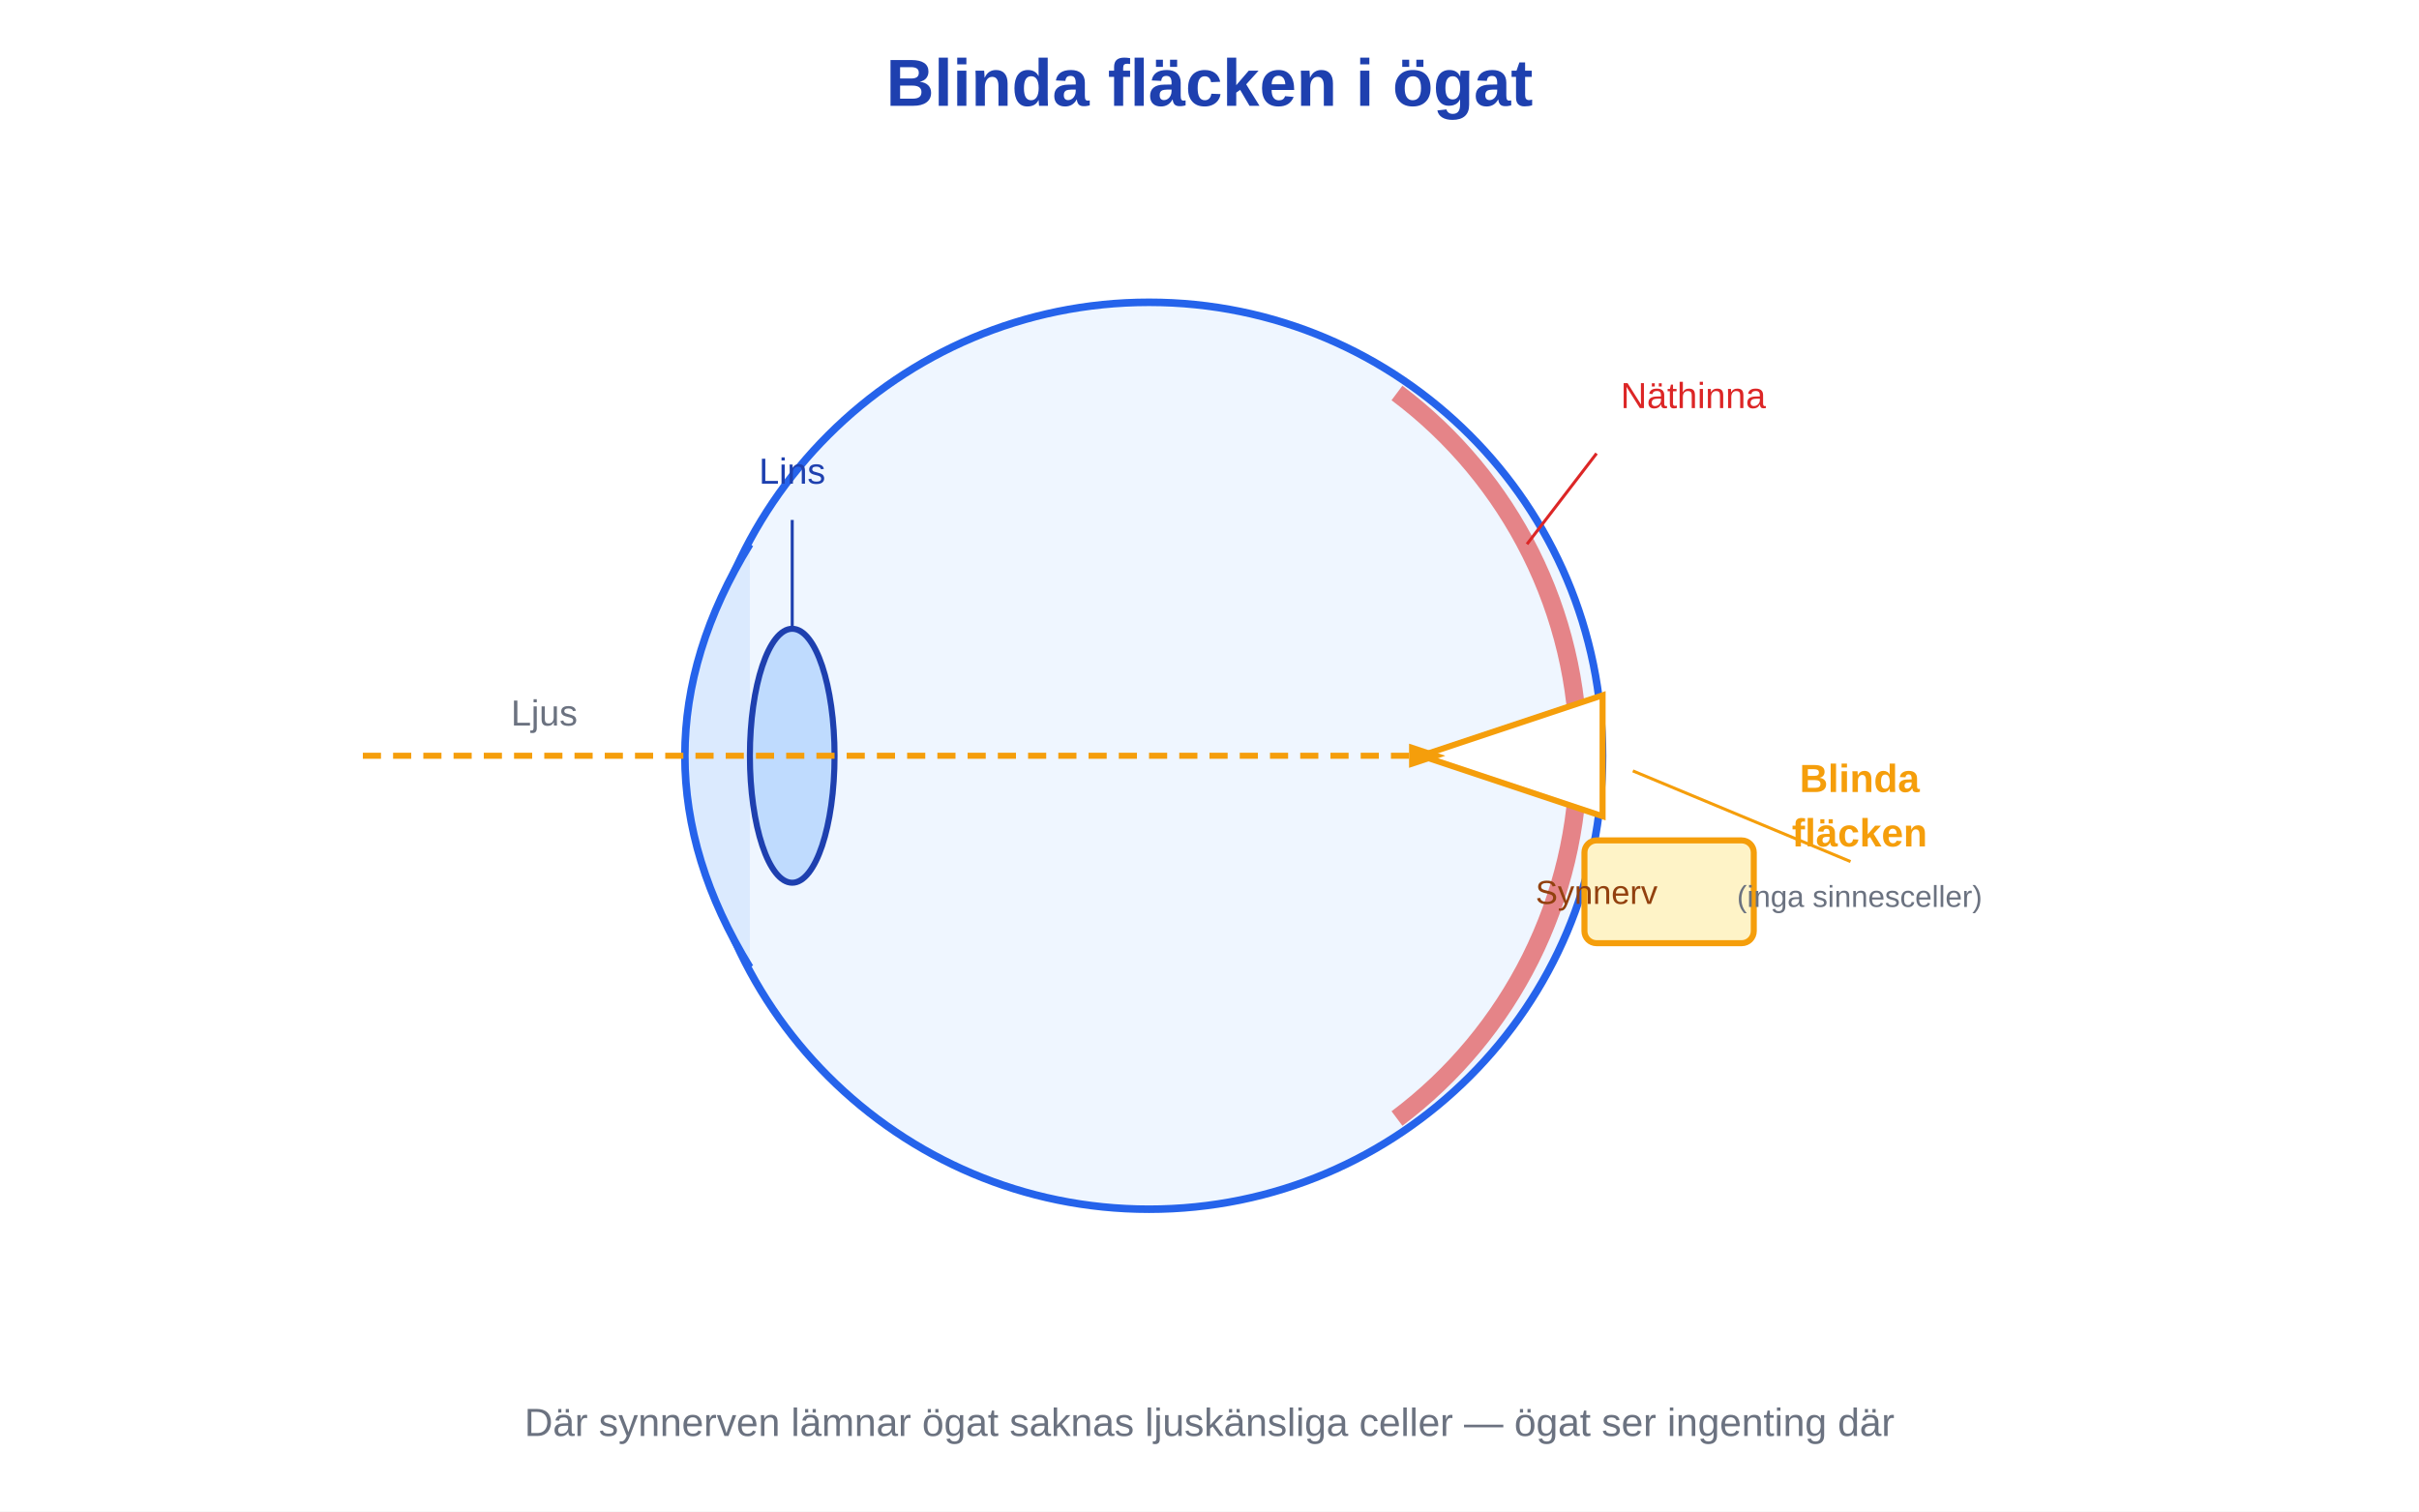
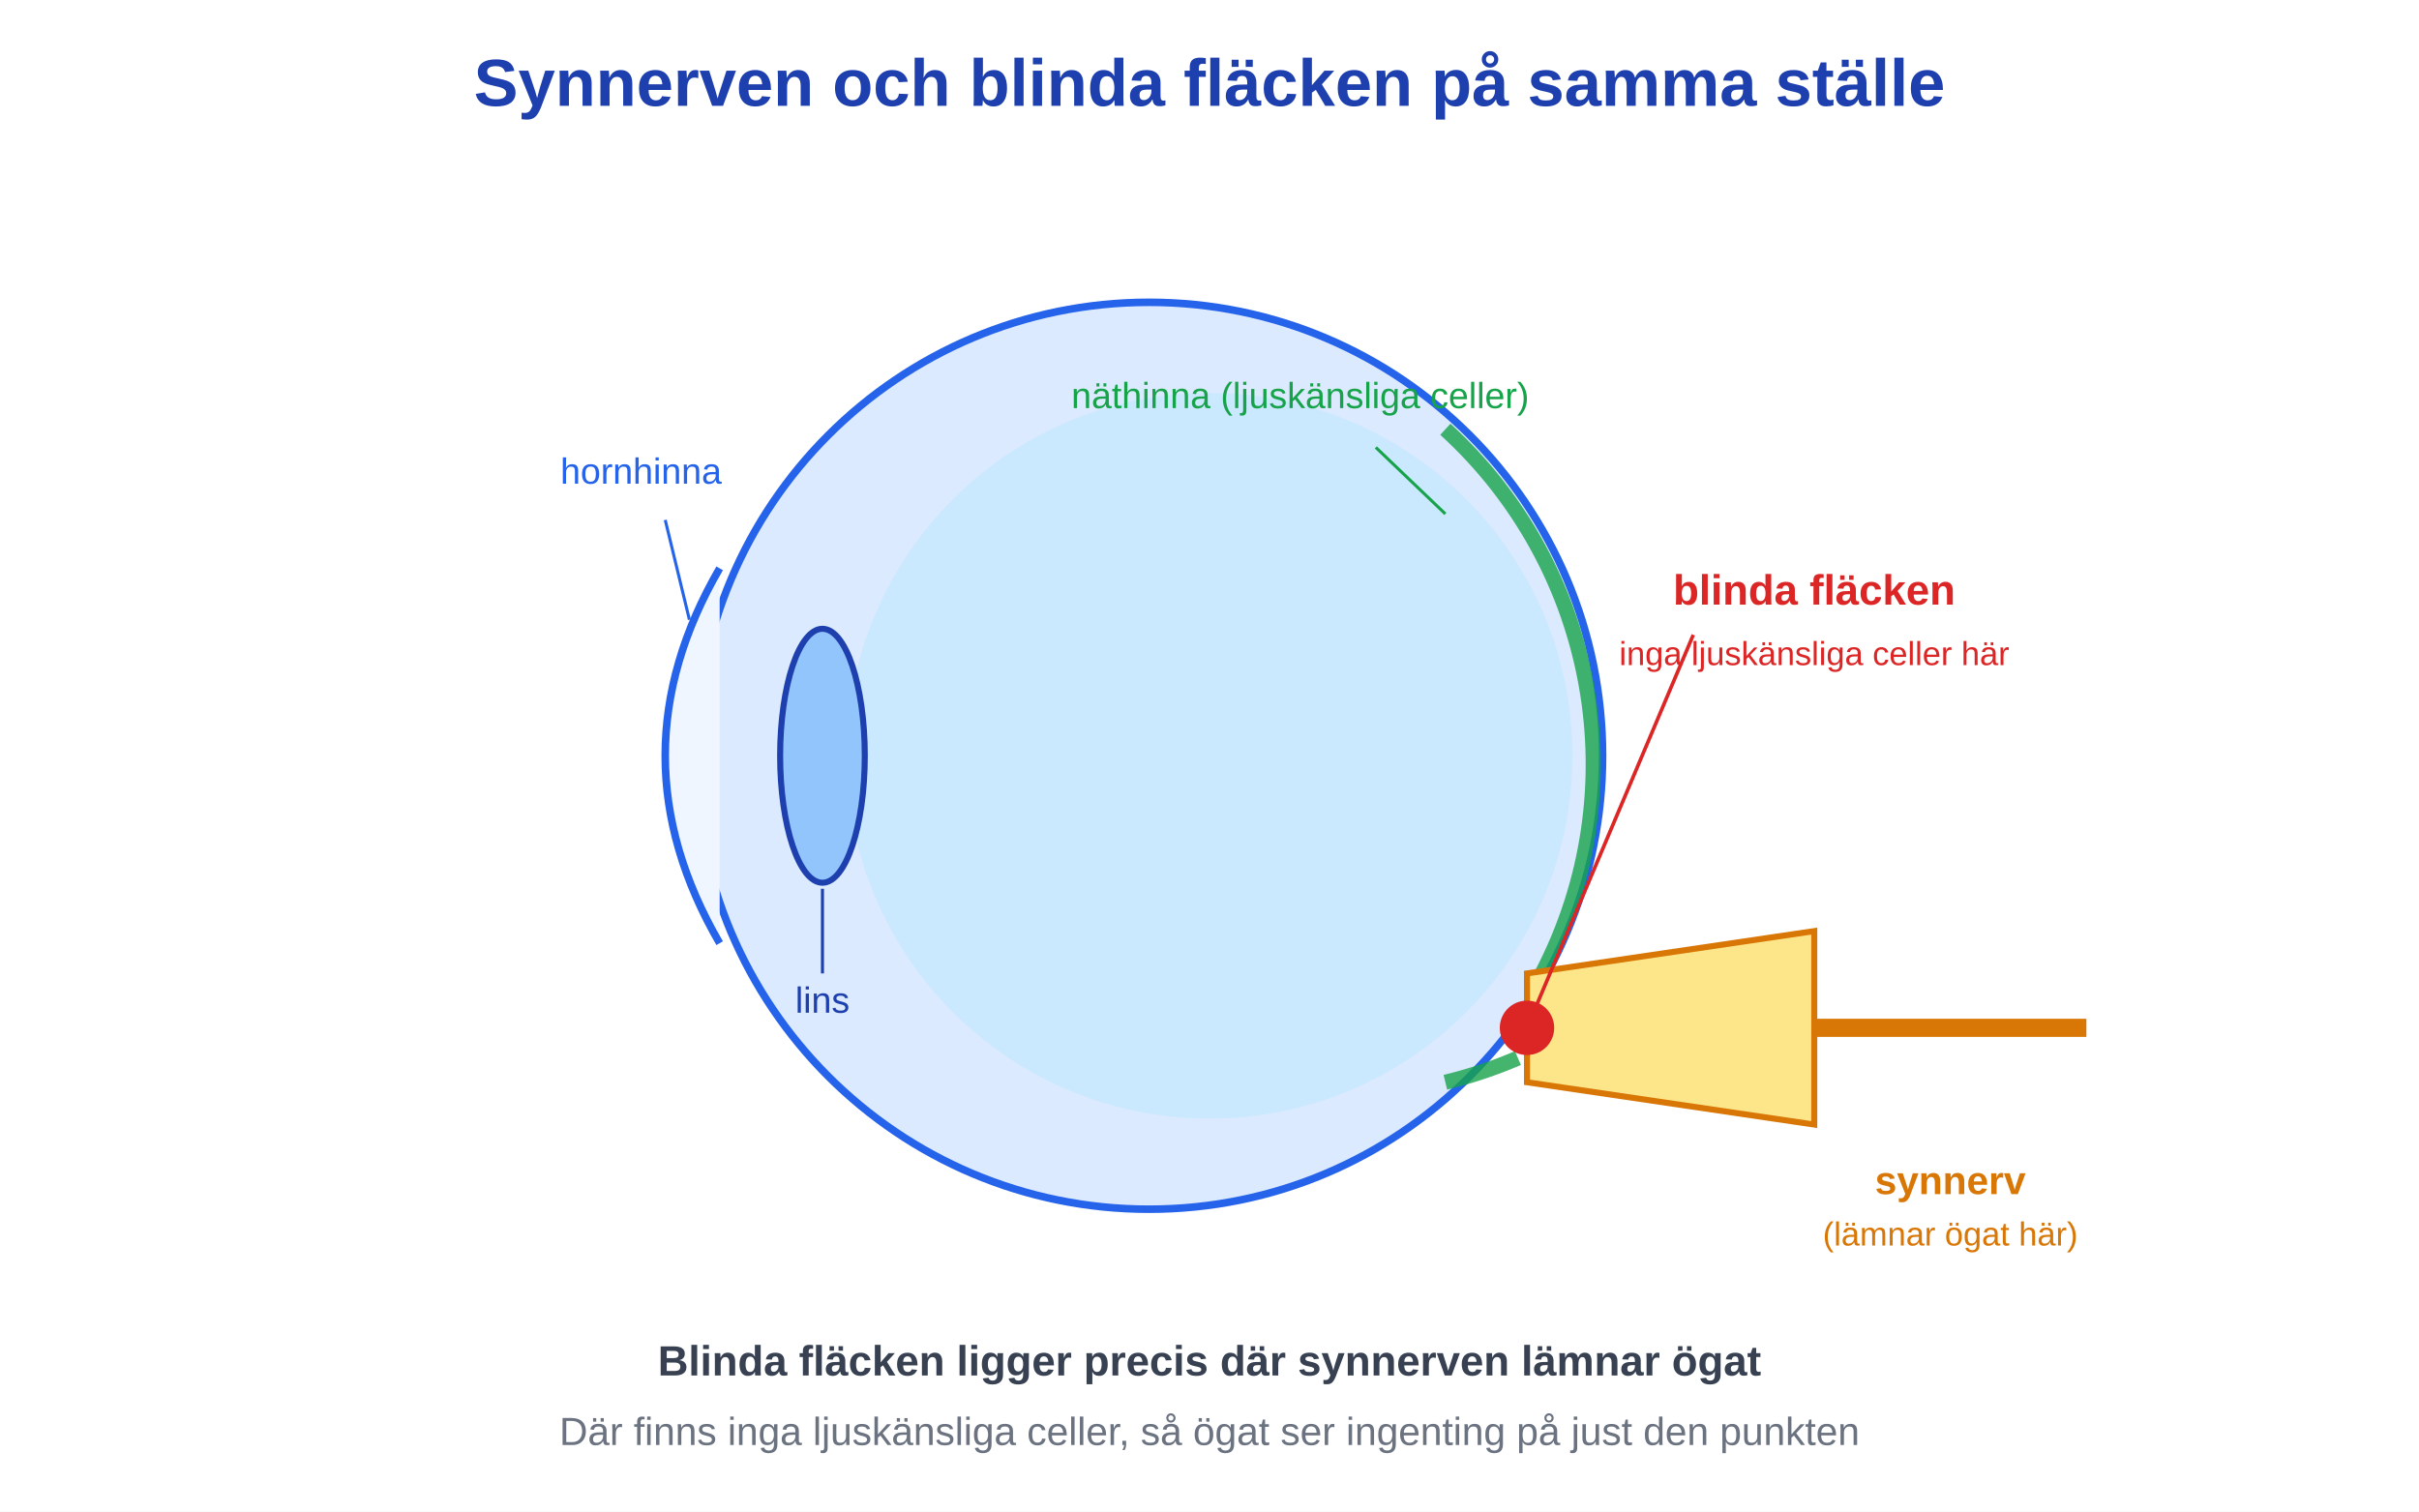
<svg xmlns="http://www.w3.org/2000/svg" viewBox="0 0 800 500" width="800" height="500">
  <rect width="800" height="500" fill="white" />
-   <text x="400" y="35" font-family="Arial,sans-serif" font-size="22" fill="#1e40af" text-anchor="middle" font-weight="bold">Blinda fläcken i ögat</text>
-   <circle cx="380" cy="250" r="150" fill="#eff6ff" stroke="#2563eb" stroke-width="2.5" />
-   <path d="M 248 180 Q 205 250 248 320" fill="#dbeafe" stroke="#2563eb" stroke-width="2.5" />
-   <ellipse cx="262" cy="250" rx="14" ry="42" fill="#bfdbfe" stroke="#1e40af" stroke-width="2" />
-   <text x="262" y="160" font-family="Arial,sans-serif" font-size="12" fill="#1e40af" text-anchor="middle">Lins</text>
-   <line x1="262" y1="208" x2="262" y2="172" stroke="#1e40af" stroke-width="1" />
-   <path d="M 462 130 A 150 150 0 0 1 462 370" fill="none" stroke="#dc2626" stroke-width="6" opacity="0.55" />
-   <text x="560" y="135" font-family="Arial,sans-serif" font-size="12" fill="#dc2626" text-anchor="middle">Näthinna</text>
-   <line x1="528" y1="150" x2="505" y2="180" stroke="#dc2626" stroke-width="1" />
-   <rect x="524" y="278" width="56" height="34" fill="#fef3c7" stroke="#f59e0b" stroke-width="2" rx="4" />
-   <path d="M 530 270 L 470 250 L 530 230 Z" fill="white" stroke="#f59e0b" stroke-width="2" />
-   <text x="528" y="299" font-family="Arial,sans-serif" font-size="11" fill="#92400e" text-anchor="middle">Synnerv</text>
-   <text x="615" y="262" font-family="Arial,sans-serif" font-size="13" fill="#f59e0b" text-anchor="middle" font-weight="bold">Blinda</text>
-   <text x="615" y="280" font-family="Arial,sans-serif" font-size="13" fill="#f59e0b" text-anchor="middle" font-weight="bold">fläcken</text>
-   <text x="615" y="300" font-family="Arial,sans-serif" font-size="10" fill="#6b7280" text-anchor="middle">(inga sinnesceller)</text>
-   <line x1="612" y1="285" x2="540" y2="255" stroke="#f59e0b" stroke-width="1" />
-   <line x1="120" y1="250" x2="468" y2="250" stroke="#f59e0b" stroke-width="2" stroke-dasharray="6,4" />
-   <polygon points="478,250 466,254 466,246" fill="#f59e0b" />
-   <text x="180" y="240" font-family="Arial,sans-serif" font-size="12" fill="#6b7280" text-anchor="middle">Ljus</text>
-   <text x="400" y="475" font-family="Arial,sans-serif" font-size="13" fill="#6b7280" text-anchor="middle">Där synnerven lämnar ögat saknas ljuskänsliga celler — ögat ser ingenting där</text>
+   <text x="400" y="35" font-family="Arial,sans-serif" font-size="22" fill="#1e40af" text-anchor="middle" font-weight="bold">Synnerven och blinda fläcken på samma ställe</text>
+   <circle cx="380" cy="250" r="150" fill="#dbeafe" stroke="#2563eb" stroke-width="2.5" />
+   <circle cx="400" cy="250" r="120" fill="#bae6fd" opacity="0.5" />
+   <path d="M 238 188 Q 202 250 238 312" fill="#eff6ff" stroke="#2563eb" stroke-width="2.5" />
+   <text x="212" y="160" font-family="Arial,sans-serif" font-size="12" fill="#2563eb" text-anchor="middle">hornhinna</text>
+   <line x1="220" y1="172" x2="228" y2="205" stroke="#2563eb" stroke-width="1" />
+   <ellipse cx="272" cy="250" rx="14" ry="42" fill="#93c5fd" stroke="#1e40af" stroke-width="2" />
+   <text x="272" y="335" font-family="Arial,sans-serif" font-size="12" fill="#1e40af" text-anchor="middle">lins</text>
+   <line x1="272" y1="294" x2="272" y2="322" stroke="#1e40af" stroke-width="1" />
+   <path d="M 478 142 A 150 150 0 0 1 510 322" fill="none" stroke="#16a34a" stroke-width="5" opacity="0.8" />
+   <path d="M 502 350 A 150 150 0 0 1 478 358" fill="none" stroke="#16a34a" stroke-width="5" opacity="0.8" />
+   <text x="430" y="135" font-family="Arial,sans-serif" font-size="12" fill="#16a34a" text-anchor="middle">näthinna (ljuskänsliga celler)</text>
+   <line x1="455" y1="148" x2="478" y2="170" stroke="#16a34a" stroke-width="1" />
+   <path d="M 505 322 L 505 358 L 600 372 L 600 308 Z" fill="#fde68a" stroke="#d97706" stroke-width="2" />
+   <line x1="600" y1="340" x2="690" y2="340" stroke="#d97706" stroke-width="6" />
+   <text x="645" y="395" font-family="Arial,sans-serif" font-size="13" fill="#d97706" text-anchor="middle" font-weight="bold">synnerv</text>
+   <text x="645" y="412" font-family="Arial,sans-serif" font-size="11" fill="#d97706" text-anchor="middle">(lämnar ögat här)</text>
+   <circle cx="505" cy="340" r="9" fill="#dc2626" />
+   <line x1="505" y1="340" x2="560" y2="210" stroke="#dc2626" stroke-width="1.2" />
+   <text x="600" y="200" font-family="Arial,sans-serif" font-size="14" fill="#dc2626" text-anchor="middle" font-weight="bold">blinda fläcken</text>
+   <text x="600" y="220" font-family="Arial,sans-serif" font-size="11" fill="#dc2626" text-anchor="middle">inga ljuskänsliga celler här</text>
+   <text x="400" y="455" font-family="Arial,sans-serif" font-size="14" fill="#374151" text-anchor="middle" font-weight="bold">Blinda fläcken ligger precis där synnerven lämnar ögat</text>
+   <text x="400" y="478" font-family="Arial,sans-serif" font-size="13" fill="#6b7280" text-anchor="middle">Där finns inga ljuskänsliga celler, så ögat ser ingenting på just den punkten</text>
</svg>
